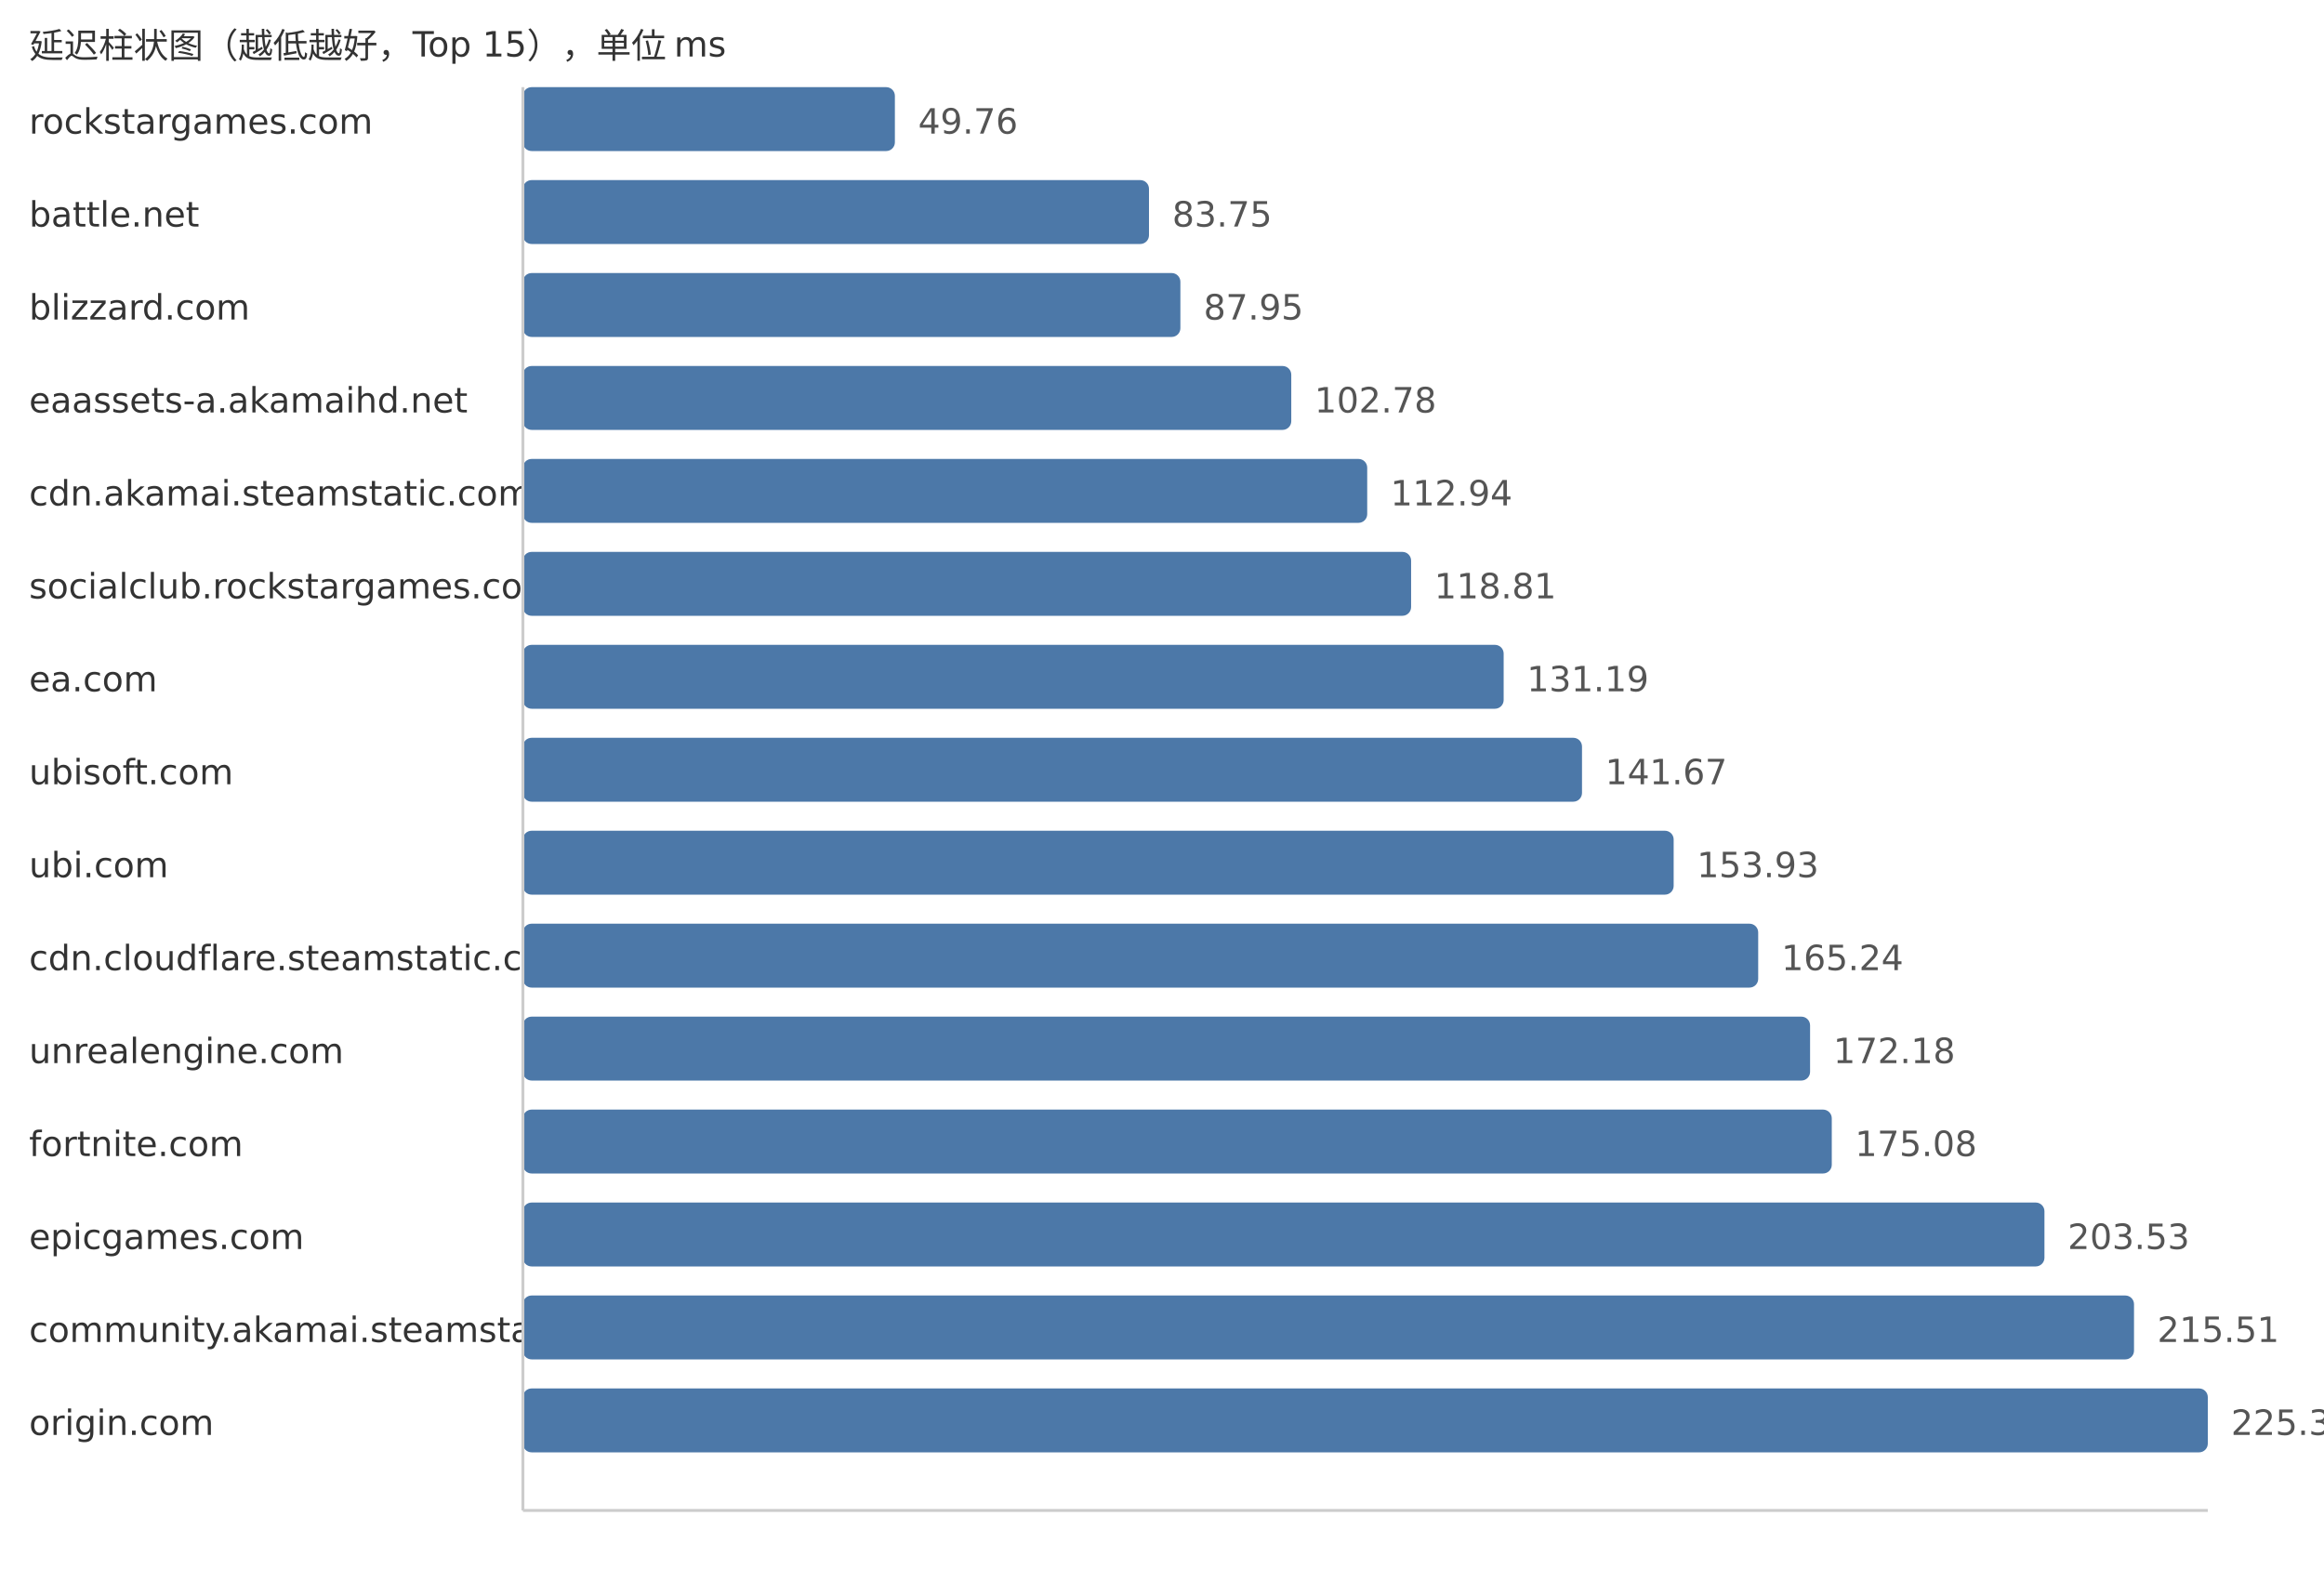
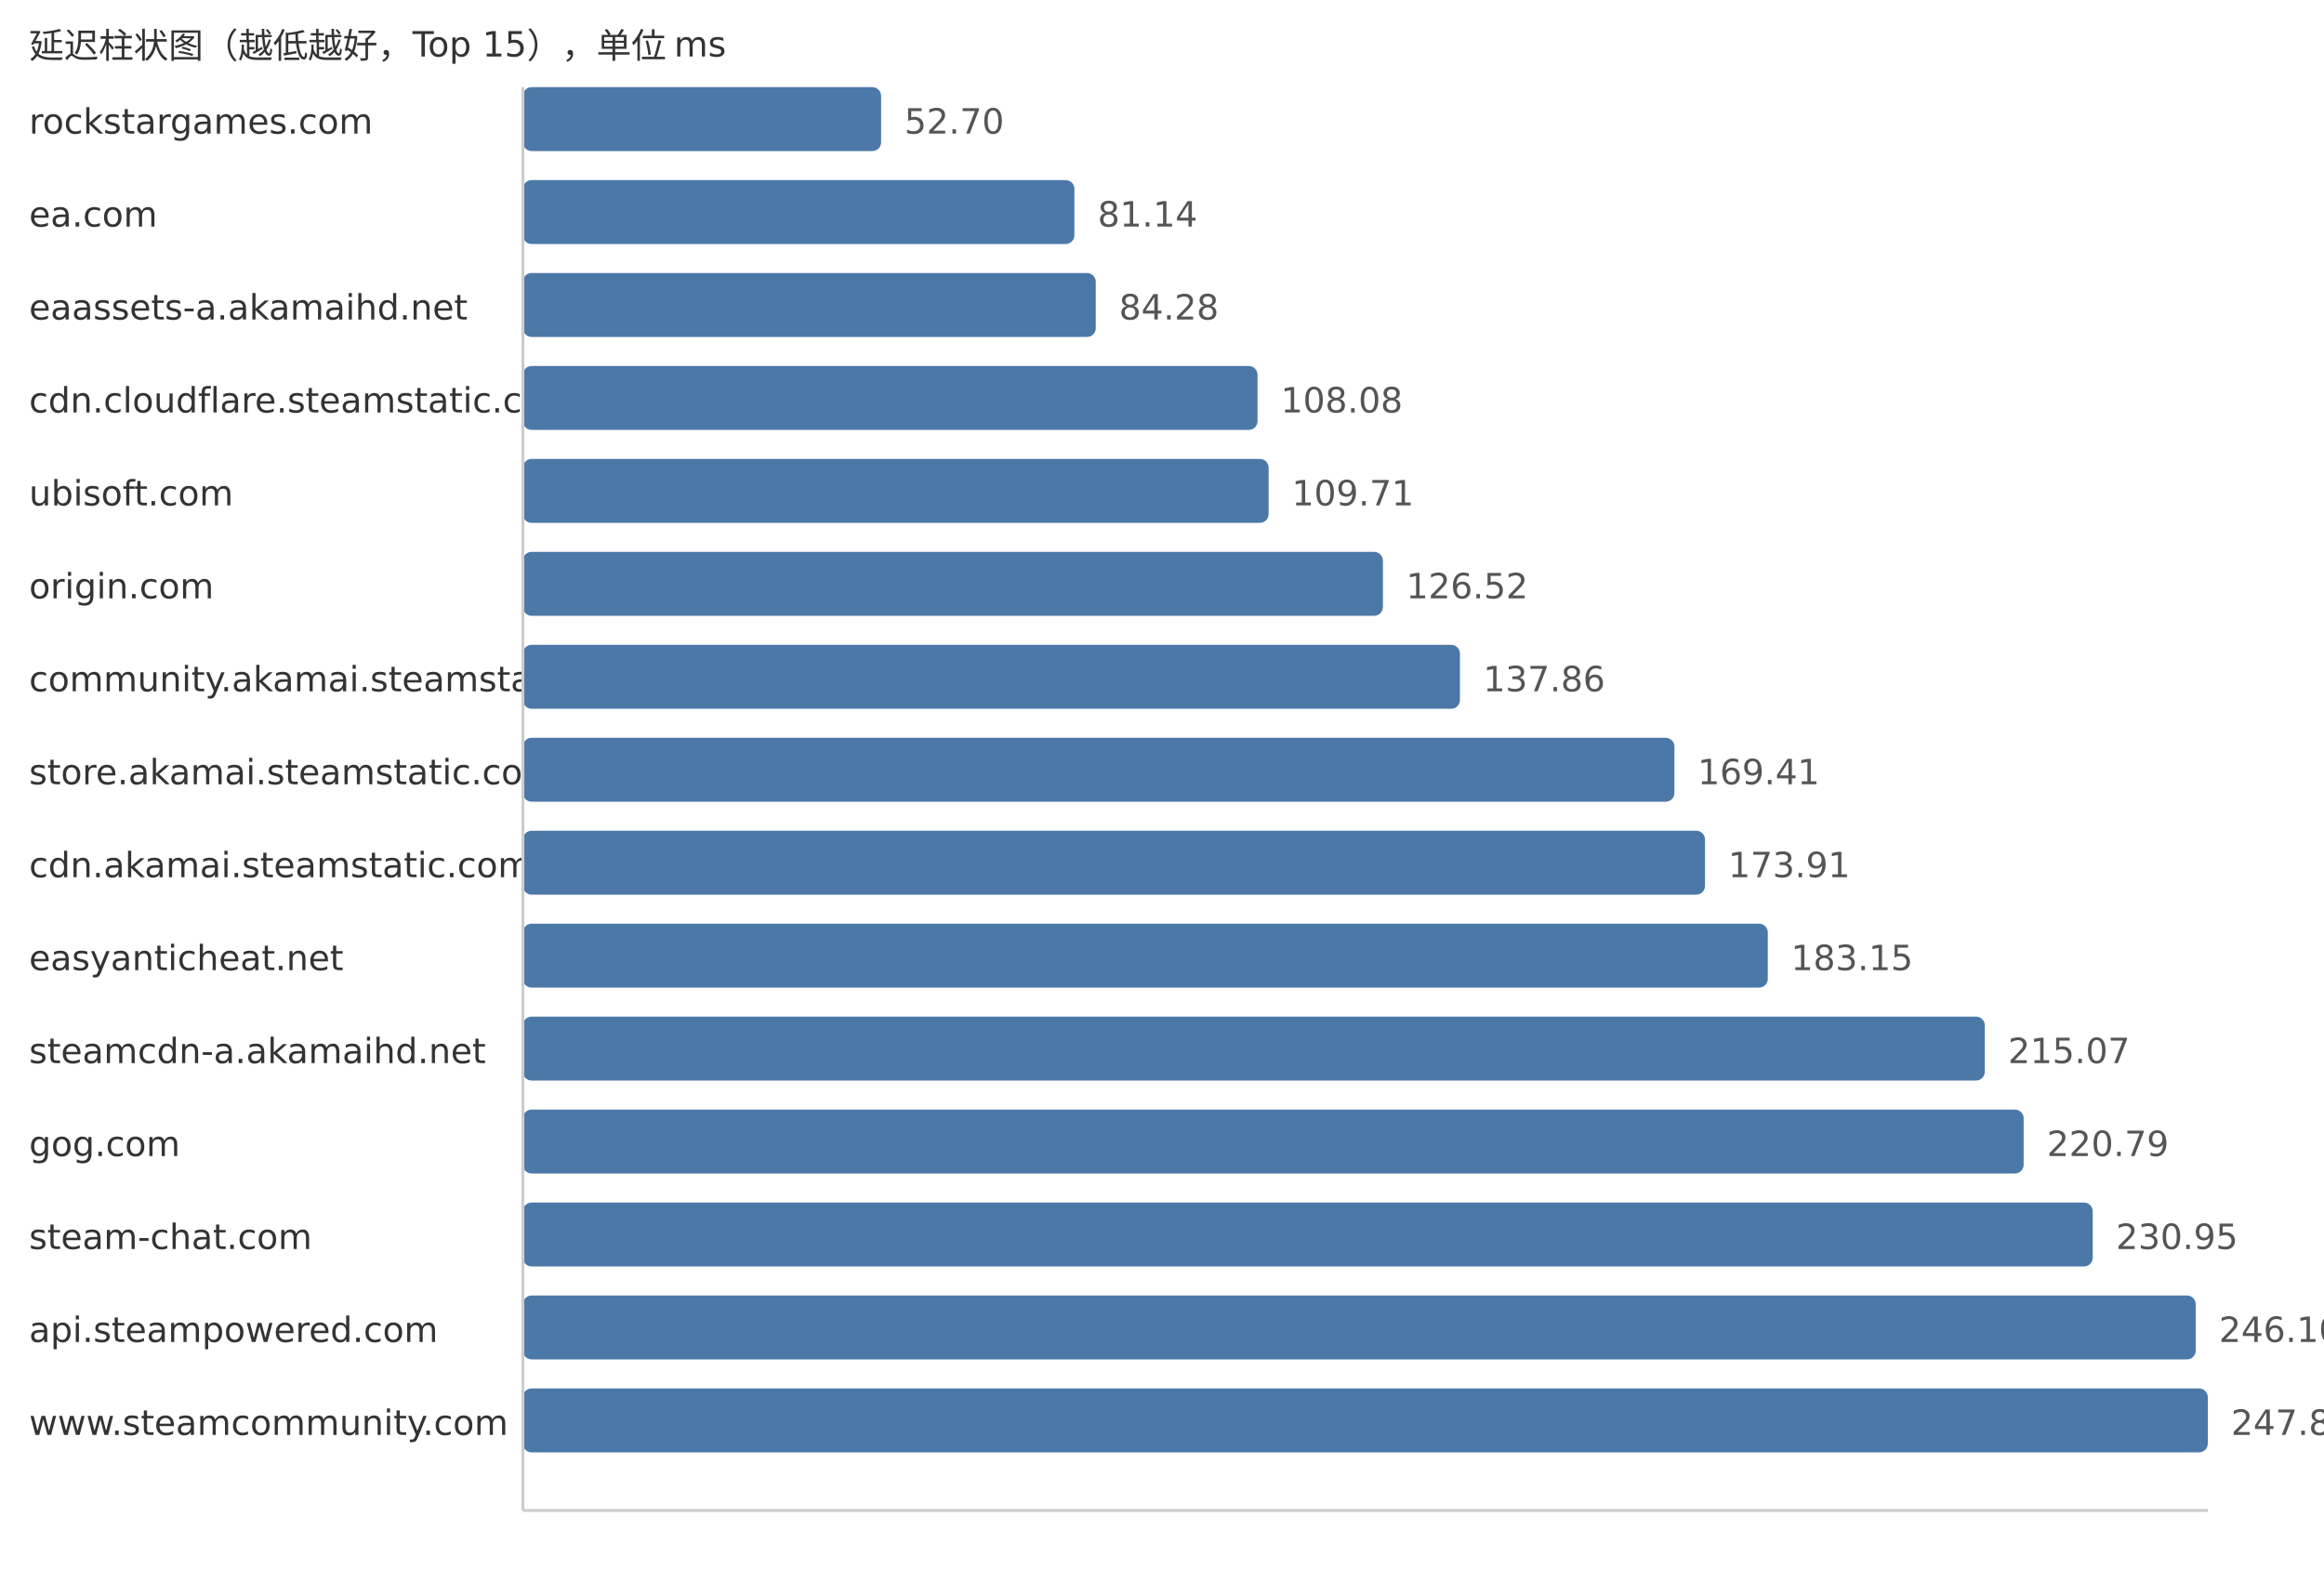
<svg xmlns="http://www.w3.org/2000/svg" width="800" height="540">
  <style> .label{font-family:DejaVu Sans,Verdana,Geneva,sans-serif;font-size:12px;fill:#333} .value{font-family:DejaVu Sans,Verdana,Geneva,sans-serif;font-size:12px;fill:#555} </style>
  <text x="10" y="20" class="label">延迟柱状图（越低越好，Top 15），单位 ms</text>
  <text x="10" y="46" class="label">rockstargames.com</text>
-   <rect x="180" y="30" width="128.05" height="22" fill="#4c78a8" rx="3" />
-   <text x="316.05" y="46" class="value">49.76</text>
-   <text x="10" y="78" class="label">battle.net</text>
-   <rect x="180" y="62" width="215.52" height="22" fill="#4c78a8" rx="3" />
-   <text x="403.52" y="78" class="value">83.75</text>
-   <text x="10" y="110" class="label">blizzard.com</text>
-   <rect x="180" y="94" width="226.33" height="22" fill="#4c78a8" rx="3" />
-   <text x="414.33" y="110" class="value">87.95</text>
-   <text x="10" y="142" class="label">eaassets-a.akamaihd.net</text>
-   <rect x="180" y="126" width="264.5" height="22" fill="#4c78a8" rx="3" />
-   <text x="452.5" y="142" class="value">102.78</text>
-   <text x="10" y="174" class="label">cdn.akamai.steamstatic.com</text>
-   <rect x="180" y="158" width="290.64" height="22" fill="#4c78a8" rx="3" />
-   <text x="478.64" y="174" class="value">112.94</text>
-   <text x="10" y="206" class="label">socialclub.rockstargames.com</text>
-   <rect x="180" y="190" width="305.75" height="22" fill="#4c78a8" rx="3" />
-   <text x="493.75" y="206" class="value">118.81</text>
-   <text x="10" y="238" class="label">ea.com</text>
-   <rect x="180" y="222" width="337.61" height="22" fill="#4c78a8" rx="3" />
-   <text x="525.61" y="238" class="value">131.19</text>
-   <text x="10" y="270" class="label">ubisoft.com</text>
-   <rect x="180" y="254" width="364.58" height="22" fill="#4c78a8" rx="3" />
-   <text x="552.58" y="270" class="value">141.67</text>
-   <text x="10" y="302" class="label">ubi.com</text>
-   <rect x="180" y="286" width="396.13" height="22" fill="#4c78a8" rx="3" />
-   <text x="584.13" y="302" class="value">153.93</text>
-   <text x="10" y="334" class="label">cdn.cloudflare.steamstatic.com</text>
-   <rect x="180" y="318" width="425.23" height="22" fill="#4c78a8" rx="3" />
-   <text x="613.23" y="334" class="value">165.24</text>
-   <text x="10" y="366" class="label">unrealengine.com</text>
-   <rect x="180" y="350" width="443.09" height="22" fill="#4c78a8" rx="3" />
-   <text x="631.09" y="366" class="value">172.18</text>
-   <text x="10" y="398" class="label">fortnite.com</text>
-   <rect x="180" y="382" width="450.56" height="22" fill="#4c78a8" rx="3" />
-   <text x="638.56" y="398" class="value">175.08</text>
-   <text x="10" y="430" class="label">epicgames.com</text>
-   <rect x="180" y="414" width="523.77" height="22" fill="#4c78a8" rx="3" />
-   <text x="711.77" y="430" class="value">203.53</text>
-   <text x="10" y="462" class="label">community.akamai.steamstatic.com</text>
-   <rect x="180" y="446" width="554.6" height="22" fill="#4c78a8" rx="3" />
-   <text x="742.6" y="462" class="value">215.51</text>
-   <text x="10" y="494" class="label">origin.com</text>
+   <rect x="180" y="30" width="123.31" height="22" fill="#4c78a8" rx="3" />
+   <text x="311.31" y="46" class="value">52.70</text>
+   <text x="10" y="78" class="label">ea.com</text>
+   <rect x="180" y="62" width="189.85" height="22" fill="#4c78a8" rx="3" />
+   <text x="377.85" y="78" class="value">81.14</text>
+   <text x="10" y="110" class="label">eaassets-a.akamaihd.net</text>
+   <rect x="180" y="94" width="197.2" height="22" fill="#4c78a8" rx="3" />
+   <text x="385.2" y="110" class="value">84.28</text>
+   <text x="10" y="142" class="label">cdn.cloudflare.steamstatic.com</text>
+   <rect x="180" y="126" width="252.89" height="22" fill="#4c78a8" rx="3" />
+   <text x="440.89" y="142" class="value">108.08</text>
+   <text x="10" y="174" class="label">ubisoft.com</text>
+   <rect x="180" y="158" width="256.7" height="22" fill="#4c78a8" rx="3" />
+   <text x="444.7" y="174" class="value">109.71</text>
+   <text x="10" y="206" class="label">origin.com</text>
+   <rect x="180" y="190" width="296.04" height="22" fill="#4c78a8" rx="3" />
+   <text x="484.04" y="206" class="value">126.52</text>
+   <text x="10" y="238" class="label">community.akamai.steamstatic.com</text>
+   <rect x="180" y="222" width="322.57" height="22" fill="#4c78a8" rx="3" />
+   <text x="510.57" y="238" class="value">137.86</text>
+   <text x="10" y="270" class="label">store.akamai.steamstatic.com</text>
+   <rect x="180" y="254" width="396.39" height="22" fill="#4c78a8" rx="3" />
+   <text x="584.39" y="270" class="value">169.41</text>
+   <text x="10" y="302" class="label">cdn.akamai.steamstatic.com</text>
+   <rect x="180" y="286" width="406.92" height="22" fill="#4c78a8" rx="3" />
+   <text x="594.92" y="302" class="value">173.91</text>
+   <text x="10" y="334" class="label">easyanticheat.net</text>
+   <rect x="180" y="318" width="428.54" height="22" fill="#4c78a8" rx="3" />
+   <text x="616.54" y="334" class="value">183.15</text>
+   <text x="10" y="366" class="label">steamcdn-a.akamaihd.net</text>
+   <rect x="180" y="350" width="503.23" height="22" fill="#4c78a8" rx="3" />
+   <text x="691.23" y="366" class="value">215.07</text>
+   <text x="10" y="398" class="label">gog.com</text>
+   <rect x="180" y="382" width="516.61" height="22" fill="#4c78a8" rx="3" />
+   <text x="704.61" y="398" class="value">220.79</text>
+   <text x="10" y="430" class="label">steam-chat.com</text>
+   <rect x="180" y="414" width="540.39" height="22" fill="#4c78a8" rx="3" />
+   <text x="728.39" y="430" class="value">230.95</text>
+   <text x="10" y="462" class="label">api.steampowered.com</text>
+   <rect x="180" y="446" width="575.84" height="22" fill="#4c78a8" rx="3" />
+   <text x="763.84" y="462" class="value">246.10</text>
+   <text x="10" y="494" class="label">www.steamcommunity.com</text>
  <rect x="180" y="478" width="580.0" height="22" fill="#4c78a8" rx="3" />
-   <text x="768.0" y="494" class="value">225.38</text>
+   <text x="768.0" y="494" class="value">247.88</text>
  <line x1="180" y1="30" x2="180" y2="520" stroke="#ccc" />
  <line x1="180" y1="520" x2="760" y2="520" stroke="#ccc" />
</svg>
